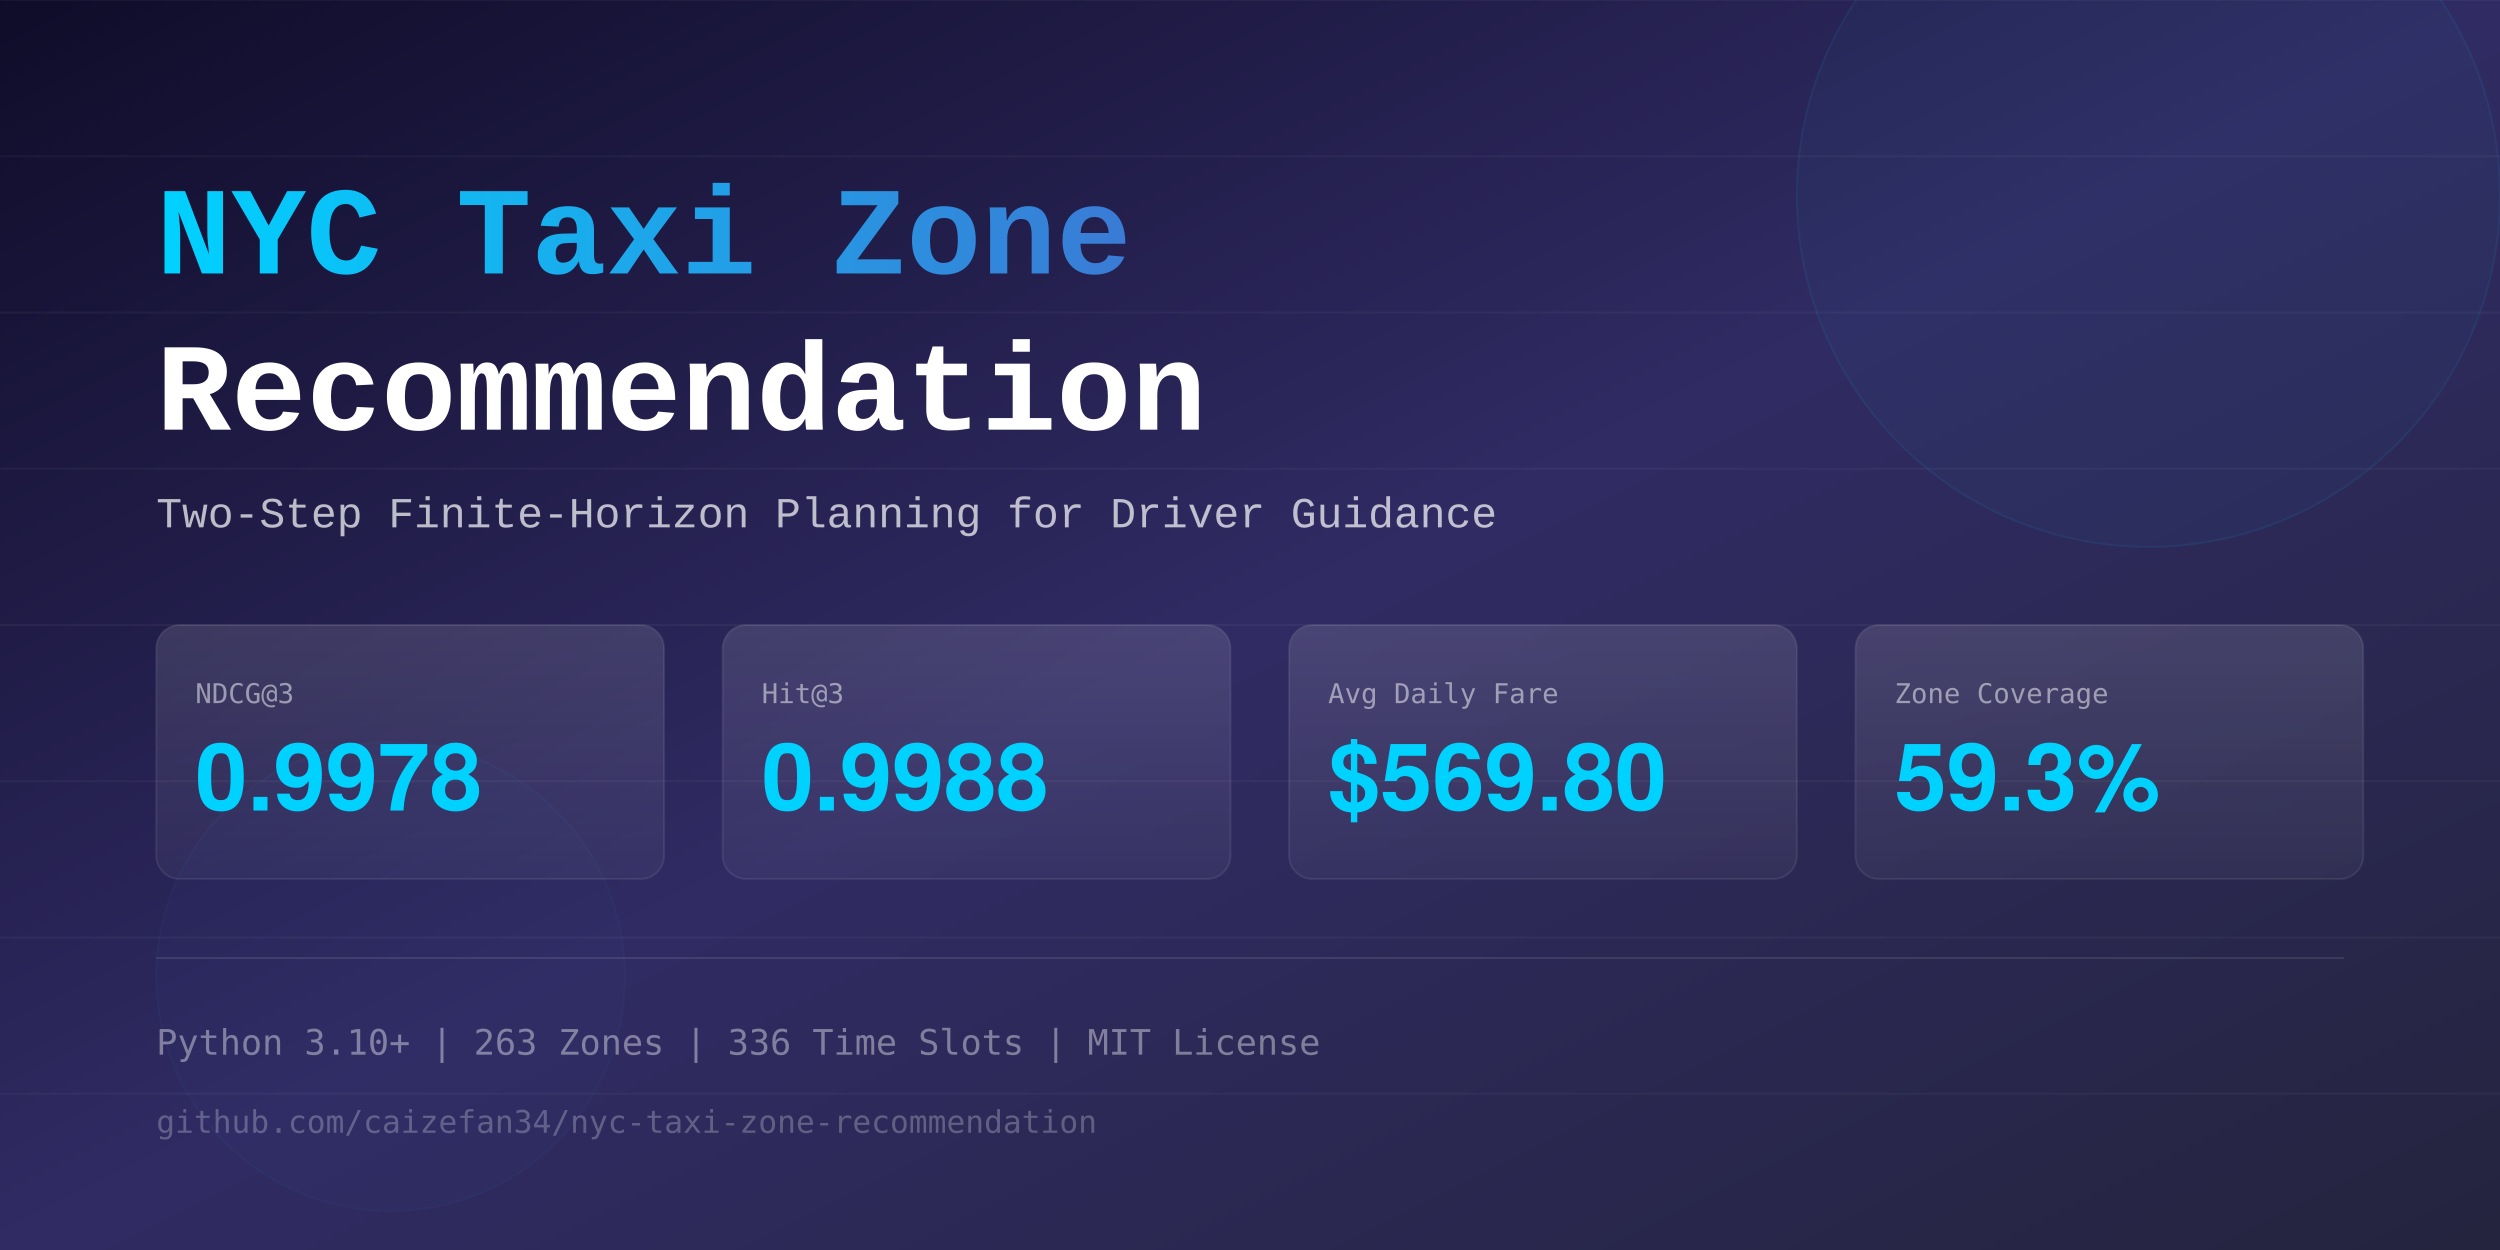
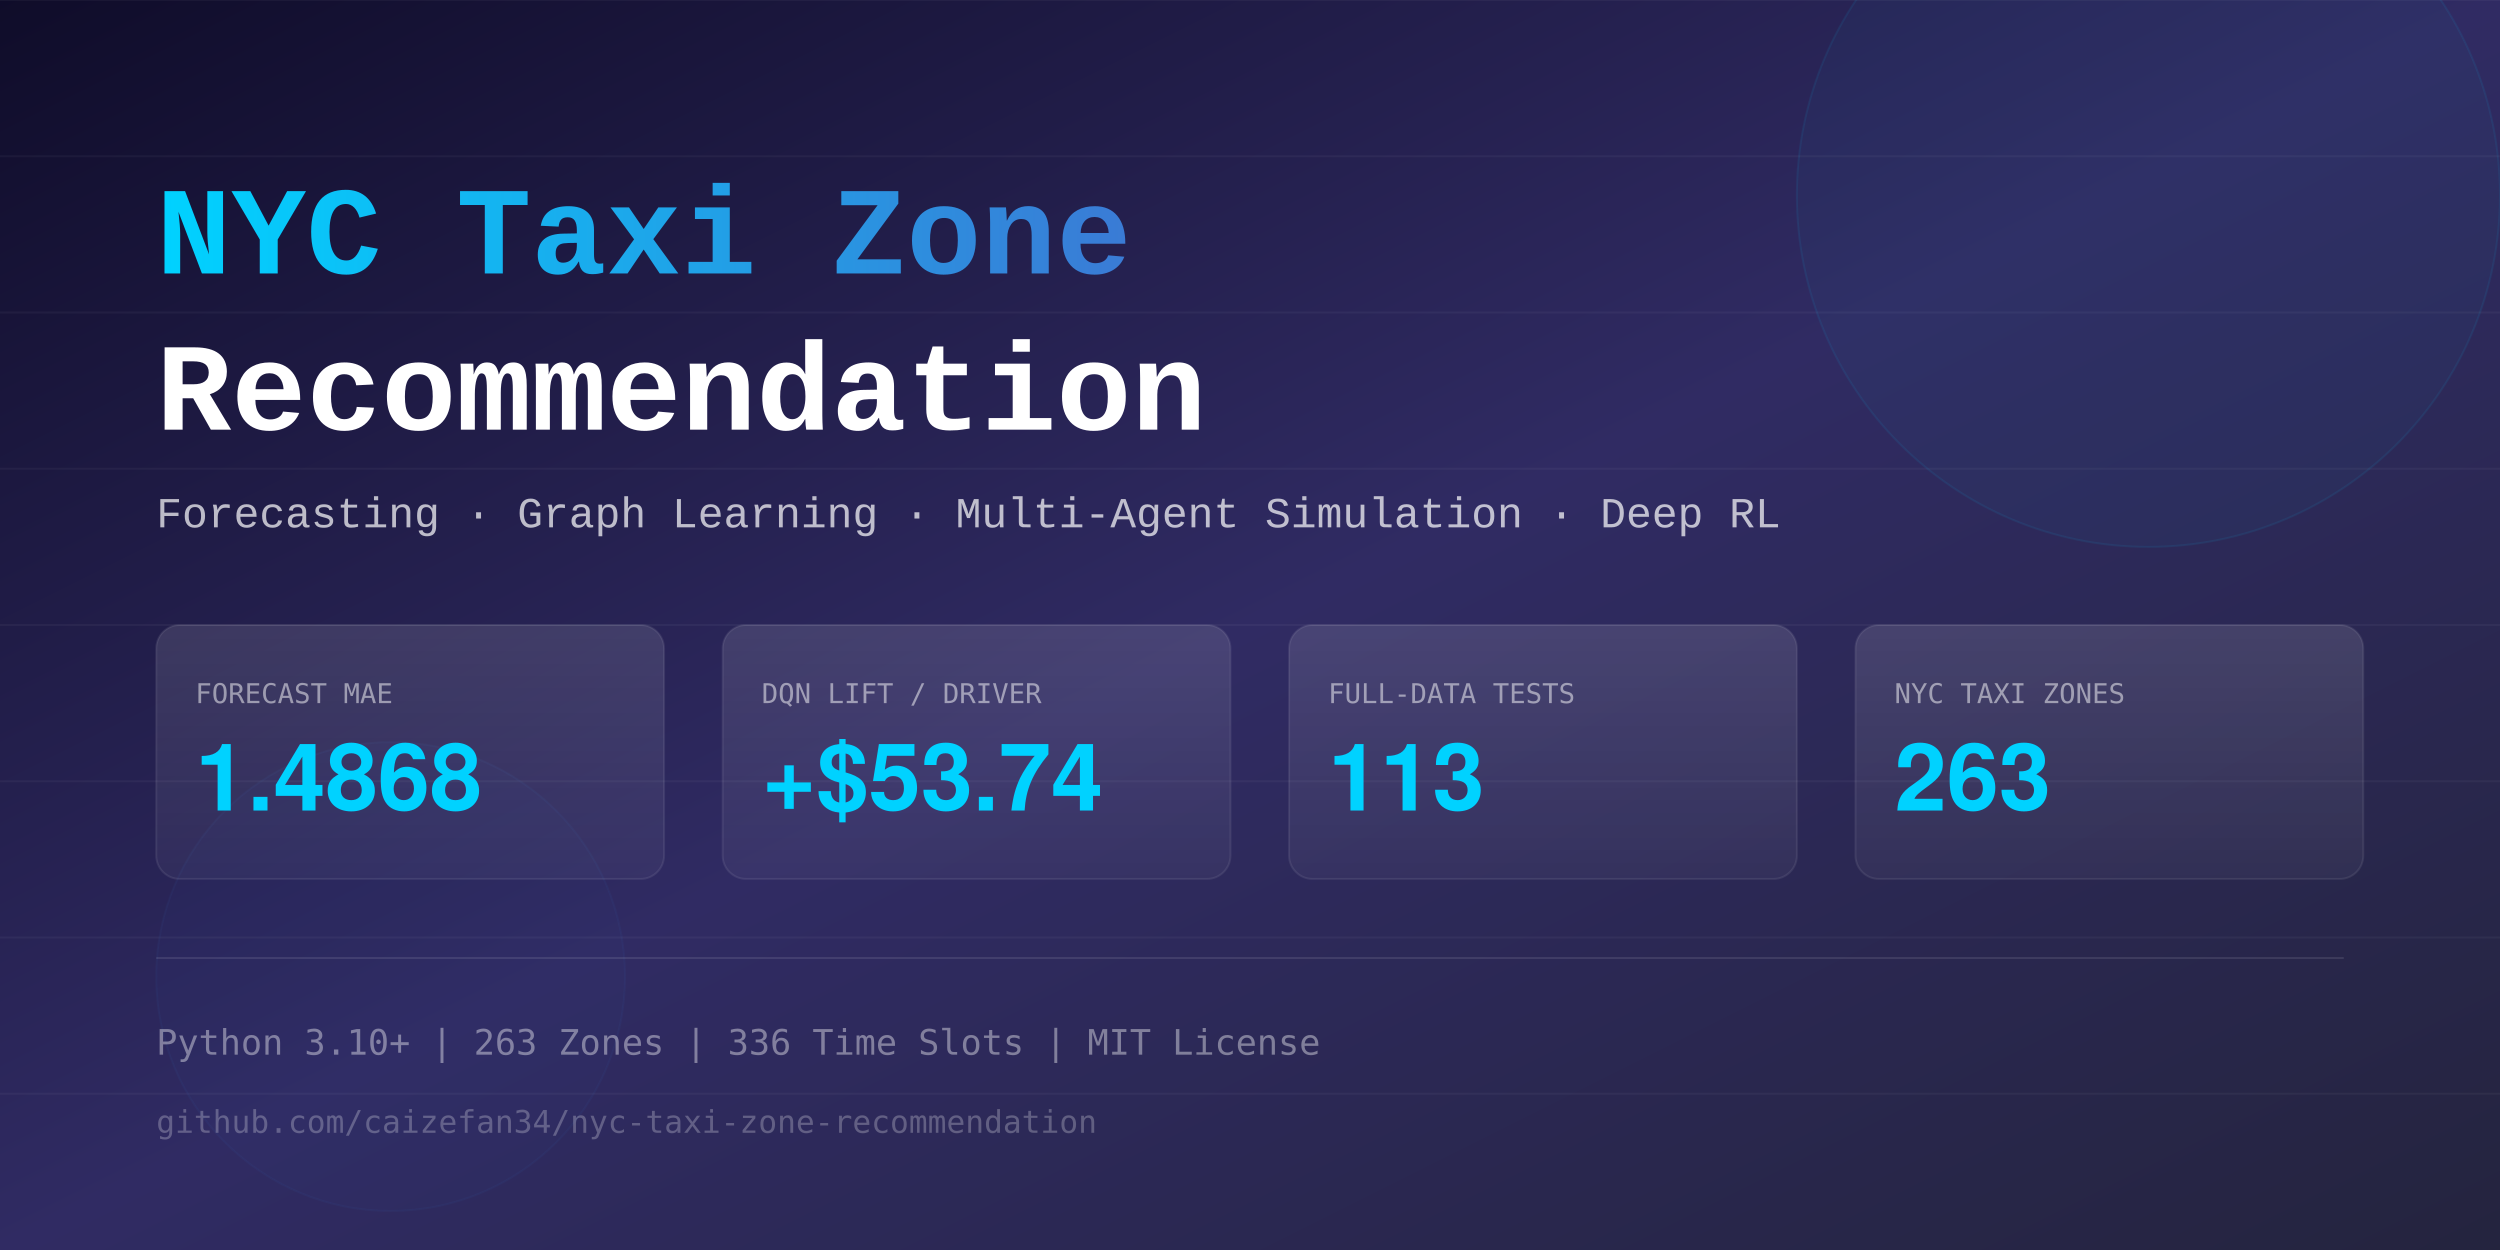
<svg xmlns="http://www.w3.org/2000/svg" width="1280" height="640" viewBox="0 0 1280 640">
  <defs>
    <linearGradient id="bg" x1="0%" y1="0%" x2="100%" y2="100%">
      <stop offset="0%" style="stop-color:#0f0c29" />
      <stop offset="50%" style="stop-color:#302b63" />
      <stop offset="100%" style="stop-color:#24243e" />
    </linearGradient>
    <linearGradient id="accent" x1="0%" y1="0%" x2="100%" y2="0%">
      <stop offset="0%" style="stop-color:#00d2ff" />
      <stop offset="100%" style="stop-color:#3a7bd5" />
    </linearGradient>
    <linearGradient id="card1" x1="0%" y1="0%" x2="0%" y2="100%">
      <stop offset="0%" style="stop-color:rgba(255,255,255,0.12)" />
      <stop offset="100%" style="stop-color:rgba(255,255,255,0.04)" />
    </linearGradient>
  </defs>
  <rect width="1280" height="640" fill="url(#bg)" />
  <g stroke="rgba(255,255,255,0.04)" stroke-width="1">
    <line x1="0" y1="0" x2="1280" y2="0" />
    <line x1="0" y1="80" x2="1280" y2="80" />
    <line x1="0" y1="160" x2="1280" y2="160" />
    <line x1="0" y1="240" x2="1280" y2="240" />
    <line x1="0" y1="320" x2="1280" y2="320" />
    <line x1="0" y1="400" x2="1280" y2="400" />
    <line x1="0" y1="480" x2="1280" y2="480" />
    <line x1="0" y1="560" x2="1280" y2="560" />
  </g>
  <circle cx="1100" cy="100" r="180" fill="rgba(0,210,255,0.03)" stroke="rgba(0,210,255,0.08)" stroke-width="1" />
  <circle cx="200" cy="500" r="120" fill="rgba(58,123,213,0.03)" stroke="rgba(58,123,213,0.06)" stroke-width="1" />
  <text x="80" y="140" font-family="'SF Mono','Fira Code','Courier New',monospace" font-size="64" font-weight="bold" fill="url(#accent)">NYC Taxi Zone</text>
  <text x="80" y="220" font-family="'SF Mono','Fira Code','Courier New',monospace" font-size="64" font-weight="bold" fill="#ffffff">Recommendation</text>
-   <text x="80" y="270" font-family="'SF Mono','Fira Code','Courier New',monospace" font-size="22" fill="rgba(255,255,255,0.7)">Two-Step Finite-Horizon Planning for Driver Guidance</text>
+   <text x="80" y="270" font-family="'SF Mono','Fira Code','Courier New',monospace" font-size="22" fill="rgba(255,255,255,0.7)">Forecasting · Graph Learning · Multi-Agent Simulation · Deep RL</text>
  <rect x="80" y="320" width="260" height="130" rx="12" fill="url(#card1)" stroke="rgba(255,255,255,0.08)" stroke-width="1" />
-   <text x="100" y="360" font-family="'SF Mono',monospace" font-size="14" fill="rgba(255,255,255,0.5)">NDCG@3</text>
-   <text x="100" y="415" font-family="'SF Pro','Helvetica Neue',sans-serif" font-size="48" font-weight="bold" fill="#00d2ff">0.9978</text>
+   <text x="100" y="360" font-family="'SF Mono',monospace" font-size="14" fill="rgba(255,255,255,0.5)">FORECAST MAE</text>
+   <text x="100" y="415" font-family="'SF Pro','Helvetica Neue',sans-serif" font-size="48" font-weight="bold" fill="#00d2ff">1.4868</text>
  <rect x="370" y="320" width="260" height="130" rx="12" fill="url(#card1)" stroke="rgba(255,255,255,0.08)" stroke-width="1" />
-   <text x="390" y="360" font-family="'SF Mono',monospace" font-size="14" fill="rgba(255,255,255,0.5)">Hit@3</text>
-   <text x="390" y="415" font-family="'SF Pro','Helvetica Neue',sans-serif" font-size="48" font-weight="bold" fill="#00d2ff">0.9988</text>
+   <text x="390" y="360" font-family="'SF Mono',monospace" font-size="14" fill="rgba(255,255,255,0.5)">DQN LIFT / DRIVER</text>
+   <text x="390" y="415" font-family="'SF Pro','Helvetica Neue',sans-serif" font-size="48" font-weight="bold" fill="#00d2ff">+$53.74</text>
  <rect x="660" y="320" width="260" height="130" rx="12" fill="url(#card1)" stroke="rgba(255,255,255,0.08)" stroke-width="1" />
-   <text x="680" y="360" font-family="'SF Mono',monospace" font-size="14" fill="rgba(255,255,255,0.5)">Avg Daily Fare</text>
-   <text x="680" y="415" font-family="'SF Pro','Helvetica Neue',sans-serif" font-size="48" font-weight="bold" fill="#00d2ff">$569.80</text>
+   <text x="680" y="360" font-family="'SF Mono',monospace" font-size="14" fill="rgba(255,255,255,0.5)">FULL-DATA TESTS</text>
+   <text x="680" y="415" font-family="'SF Pro','Helvetica Neue',sans-serif" font-size="48" font-weight="bold" fill="#00d2ff">113</text>
  <rect x="950" y="320" width="260" height="130" rx="12" fill="url(#card1)" stroke="rgba(255,255,255,0.08)" stroke-width="1" />
-   <text x="970" y="360" font-family="'SF Mono',monospace" font-size="14" fill="rgba(255,255,255,0.5)">Zone Coverage</text>
-   <text x="970" y="415" font-family="'SF Pro','Helvetica Neue',sans-serif" font-size="48" font-weight="bold" fill="#00d2ff">59.3%</text>
+   <text x="970" y="360" font-family="'SF Mono',monospace" font-size="14" fill="rgba(255,255,255,0.5)">NYC TAXI ZONES</text>
+   <text x="970" y="415" font-family="'SF Pro','Helvetica Neue',sans-serif" font-size="48" font-weight="bold" fill="#00d2ff">263</text>
  <rect x="80" y="490" width="1120" height="1" fill="rgba(255,255,255,0.1)" />
  <text x="80" y="540" font-family="'SF Mono',monospace" font-size="18" fill="rgba(255,255,255,0.4)">Python 3.10+  |  263 Zones  |  336 Time Slots  |  MIT License</text>
  <text x="80" y="580" font-family="'SF Mono',monospace" font-size="16" fill="rgba(255,255,255,0.25)">github.com/caizefan34/nyc-taxi-zone-recommendation</text>
</svg>
